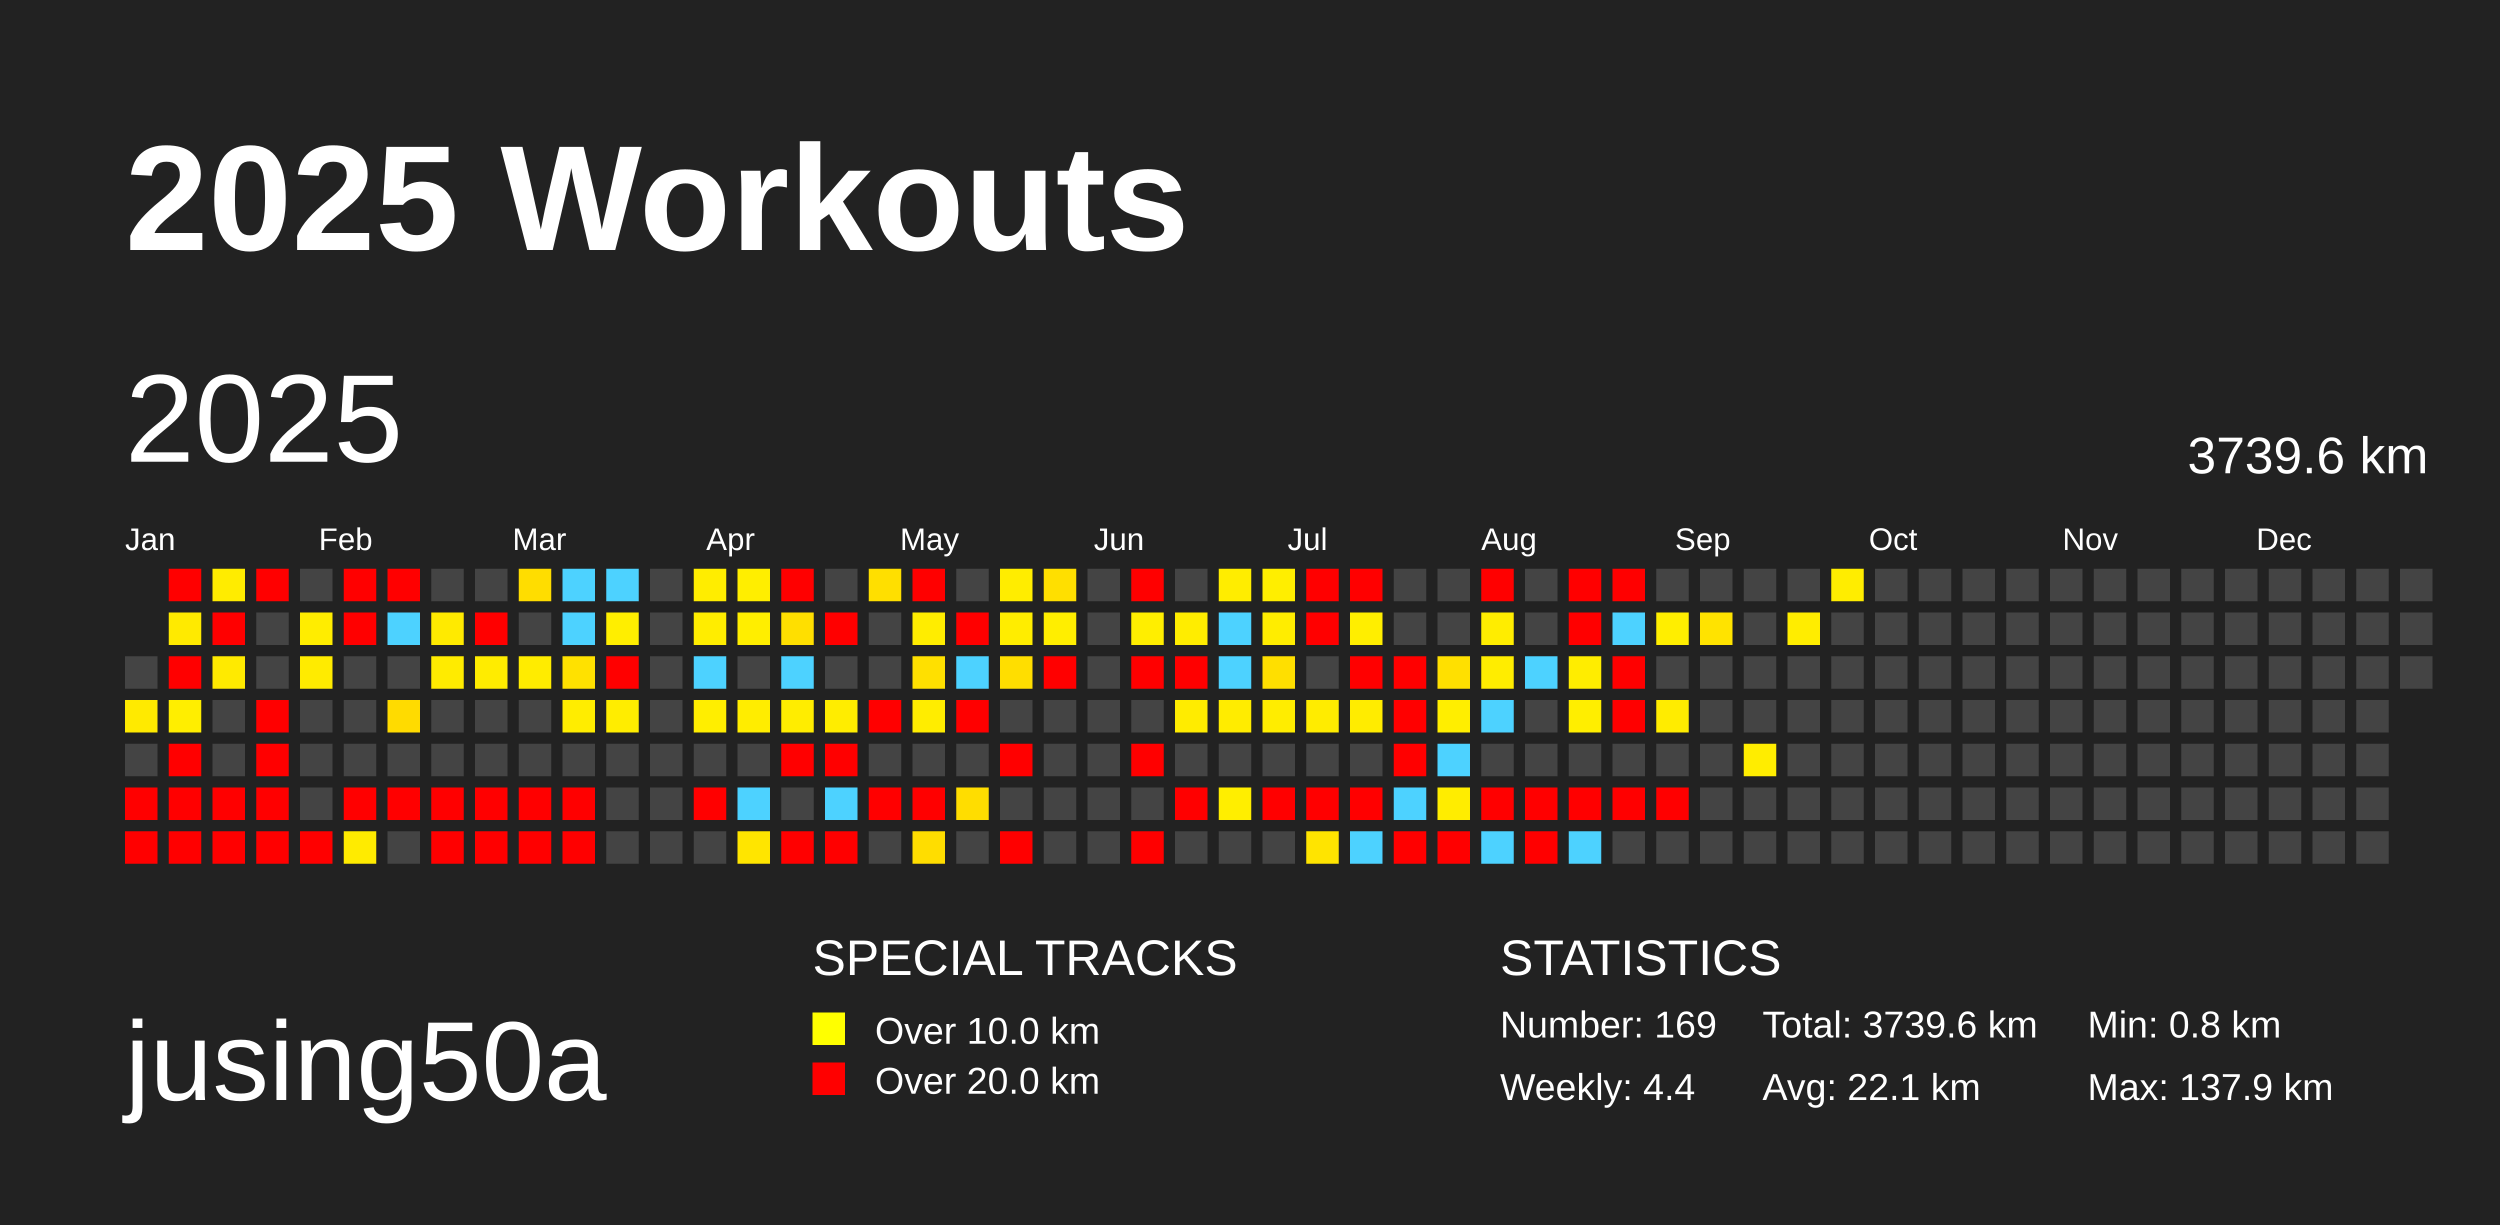
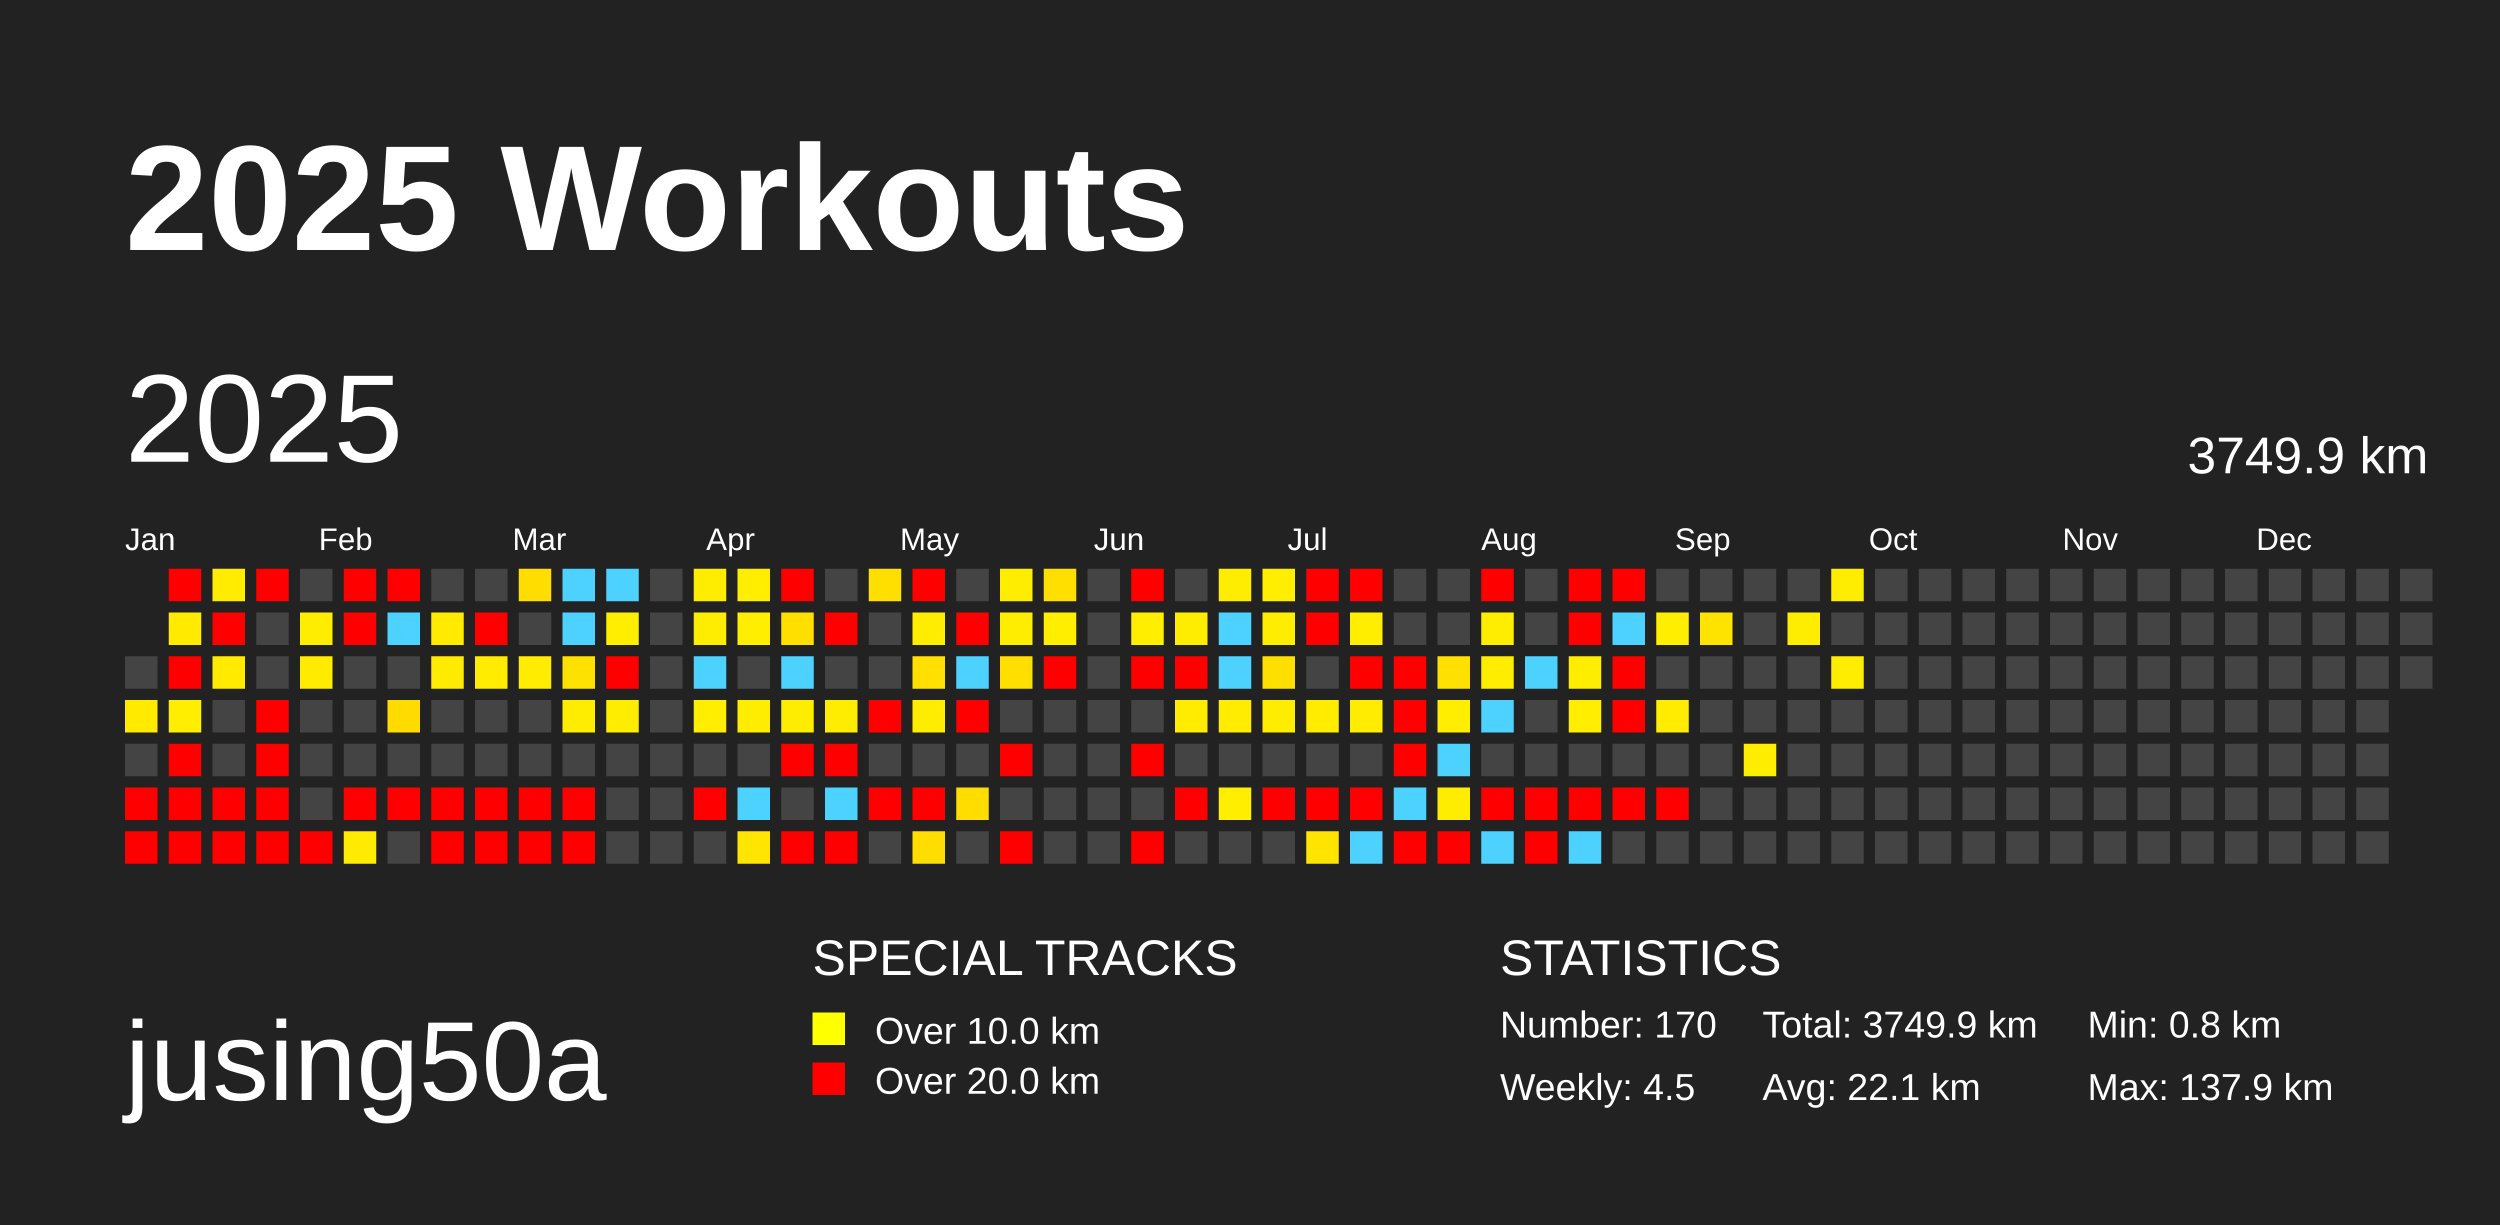
<svg xmlns="http://www.w3.org/2000/svg" baseProfile="full" height="98mm" version="1.1" viewBox="0,0,200,98" width="200mm">
  <defs />
  <rect fill="#222222" height="98" width="200" x="0" y="0" />
  <text fill="#FFFFFF" style="font-size:12px; font-family:Arial; font-weight:bold;" x="10" y="20">2025 Workouts</text>
  <text fill="#FFFFFF" style="font-size:9px; font-family:Arial" x="10" y="88">jusing50a</text>
  <text fill="#FFFFFF" style="font-size:4px; font-family:Arial" x="65" y="78">SPECIAL TRACKS</text>
  <rect fill="yellow" height="2.6" width="2.6" x="65" y="81" />
  <text fill="#FFFFFF" style="font-size:3px; font-family:Arial" x="70" y="83.5">Over 10.0 km</text>
  <rect fill="red" height="2.6" width="2.6" x="65" y="85" />
  <text fill="#FFFFFF" style="font-size:3px; font-family:Arial" x="70" y="87.5">Over 20.0 km</text>
  <text fill="#FFFFFF" style="font-size:4px; font-family:Arial" x="120" y="78">STATISTICS</text>
-   <text fill="#FFFFFF" style="font-size:3px; font-family:Arial" x="120" y="83">Number: 169</text>
-   <text fill="#FFFFFF" style="font-size:3px; font-family:Arial" x="120" y="88">Weekly: 4.4</text>
-   <text fill="#FFFFFF" style="font-size:3px; font-family:Arial" x="141" y="83">Total: 3739.6 km</text>
+   <text fill="#FFFFFF" style="font-size:3px; font-family:Arial" x="120" y="83">Number: 170</text>
+   <text fill="#FFFFFF" style="font-size:3px; font-family:Arial" x="120" y="88">Weekly: 4.5</text>
+   <text fill="#FFFFFF" style="font-size:3px; font-family:Arial" x="141" y="83">Total: 3749.9 km</text>
  <text fill="#FFFFFF" style="font-size:3px; font-family:Arial" x="141" y="88">Avg: 22.1 km</text>
  <text fill="#FFFFFF" style="font-size:3px; font-family:Arial" x="167" y="83">Min: 0.8 km</text>
  <text fill="#FFFFFF" style="font-size:3px; font-family:Arial" x="167" y="88">Max: 137.9 km</text>
  <text dominant-baseline="hanging" fill="#FFFFFF" style="font-size:10.0px; font-family:Arial;" x="10" y="30">2025</text>
-   <text dominant-baseline="hanging" fill="#FFFFFF" style="font-size:4.125px; font-family:Arial;" x="175" y="35">3739.6 km</text>
+   <text dominant-baseline="hanging" fill="#FFFFFF" style="font-size:4.125px; font-family:Arial;" x="175" y="35">3749.9 km</text>
  <text fill="#FFFFFF" style="font-size:2.5px; font-family:Arial" x="10.0" y="44">Jan</text>
  <text fill="#FFFFFF" style="font-size:2.5px; font-family:Arial" x="25.5" y="44">Feb</text>
  <text fill="#FFFFFF" style="font-size:2.5px; font-family:Arial" x="41.0" y="44">Mar</text>
  <text fill="#FFFFFF" style="font-size:2.5px; font-family:Arial" x="56.5" y="44">Apr</text>
  <text fill="#FFFFFF" style="font-size:2.5px; font-family:Arial" x="72.0" y="44">May</text>
  <text fill="#FFFFFF" style="font-size:2.5px; font-family:Arial" x="87.5" y="44">Jun</text>
  <text fill="#FFFFFF" style="font-size:2.5px; font-family:Arial" x="103.0" y="44">Jul</text>
  <text fill="#FFFFFF" style="font-size:2.5px; font-family:Arial" x="118.5" y="44">Aug</text>
  <text fill="#FFFFFF" style="font-size:2.5px; font-family:Arial" x="134.0" y="44">Sep</text>
  <text fill="#FFFFFF" style="font-size:2.5px; font-family:Arial" x="149.5" y="44">Oct</text>
  <text fill="#FFFFFF" style="font-size:2.5px; font-family:Arial" x="165.0" y="44">Nov</text>
  <text fill="#FFFFFF" style="font-size:2.5px; font-family:Arial" x="180.5" y="44">Dec</text>
  <rect fill="#444444" height="2.6" width="2.6" x="10.0" y="52.5" />
  <rect fill="#ffea00" height="2.6" width="2.6" x="10.0" y="56.0" />
  <rect fill="#444444" height="2.6" width="2.6" x="10.0" y="59.5" />
  <rect fill="red" height="2.6" width="2.6" x="10.0" y="63.0" />
  <rect fill="red" height="2.6" width="2.6" x="10.0" y="66.5" />
  <rect fill="red" height="2.6" width="2.6" x="13.5" y="45.5" />
  <rect fill="#ffea00" height="2.6" width="2.6" x="13.5" y="49.0" />
  <rect fill="red" height="2.6" width="2.6" x="13.5" y="52.5" />
  <rect fill="#ffee00" height="2.6" width="2.6" x="13.5" y="56.0" />
  <rect fill="red" height="2.6" width="2.6" x="13.5" y="59.5" />
  <rect fill="red" height="2.6" width="2.6" x="13.5" y="63.0" />
  <rect fill="red" height="2.6" width="2.6" x="13.5" y="66.5" />
  <rect fill="#ffec00" height="2.6" width="2.6" x="17.0" y="45.5" />
  <rect fill="red" height="2.6" width="2.6" x="17.0" y="49.0" />
  <rect fill="#ffea00" height="2.6" width="2.6" x="17.0" y="52.5" />
  <rect fill="#444444" height="2.6" width="2.6" x="17.0" y="56.0" />
  <rect fill="#444444" height="2.6" width="2.6" x="17.0" y="59.5" />
  <rect fill="red" height="2.6" width="2.6" x="17.0" y="63.0" />
  <rect fill="red" height="2.6" width="2.6" x="17.0" y="66.5" />
  <rect fill="red" height="2.6" width="2.6" x="20.5" y="45.5" />
  <rect fill="#444444" height="2.6" width="2.6" x="20.5" y="49.0" />
  <rect fill="#444444" height="2.6" width="2.6" x="20.5" y="52.5" />
  <rect fill="red" height="2.6" width="2.6" x="20.5" y="56.0" />
  <rect fill="red" height="2.6" width="2.6" x="20.5" y="59.5" />
  <rect fill="red" height="2.6" width="2.6" x="20.5" y="63.0" />
  <rect fill="red" height="2.6" width="2.6" x="20.5" y="66.5" />
  <rect fill="#444444" height="2.6" width="2.6" x="24.0" y="45.5" />
  <rect fill="#ffed00" height="2.6" width="2.6" x="24.0" y="49.0" />
  <rect fill="#ffeb00" height="2.6" width="2.6" x="24.0" y="52.5" />
  <rect fill="#444444" height="2.6" width="2.6" x="24.0" y="56.0" />
  <rect fill="#444444" height="2.6" width="2.6" x="24.0" y="59.5" />
  <rect fill="#444444" height="2.6" width="2.6" x="24.0" y="63.0" />
  <rect fill="red" height="2.6" width="2.6" x="24.0" y="66.5" />
  <rect fill="red" height="2.6" width="2.6" x="27.5" y="45.5" />
  <rect fill="red" height="2.6" width="2.6" x="27.5" y="49.0" />
  <rect fill="#444444" height="2.6" width="2.6" x="27.5" y="52.5" />
  <rect fill="#444444" height="2.6" width="2.6" x="27.5" y="56.0" />
  <rect fill="#444444" height="2.6" width="2.6" x="27.5" y="59.5" />
  <rect fill="red" height="2.6" width="2.6" x="27.5" y="63.0" />
  <rect fill="#ffeb00" height="2.6" width="2.6" x="27.5" y="66.5" />
  <rect fill="red" height="2.6" width="2.6" x="31.0" y="45.5" />
  <rect fill="#4dd2ff" height="2.6" width="2.6" x="31.0" y="49.0" />
  <rect fill="#444444" height="2.6" width="2.6" x="31.0" y="52.5" />
  <rect fill="#ffdb00" height="2.6" width="2.6" x="31.0" y="56.0" />
  <rect fill="#444444" height="2.6" width="2.6" x="31.0" y="59.5" />
  <rect fill="red" height="2.6" width="2.6" x="31.0" y="63.0" />
  <rect fill="#444444" height="2.6" width="2.6" x="31.0" y="66.5" />
  <rect fill="#444444" height="2.6" width="2.6" x="34.5" y="45.5" />
  <rect fill="#ffea00" height="2.6" width="2.6" x="34.5" y="49.0" />
  <rect fill="#ffeb00" height="2.6" width="2.6" x="34.5" y="52.5" />
  <rect fill="#444444" height="2.6" width="2.6" x="34.5" y="56.0" />
  <rect fill="#444444" height="2.6" width="2.6" x="34.5" y="59.5" />
  <rect fill="red" height="2.6" width="2.6" x="34.5" y="63.0" />
  <rect fill="red" height="2.6" width="2.6" x="34.5" y="66.5" />
  <rect fill="#444444" height="2.6" width="2.6" x="38.0" y="45.5" />
  <rect fill="red" height="2.6" width="2.6" x="38.0" y="49.0" />
  <rect fill="#ffec00" height="2.6" width="2.6" x="38.0" y="52.5" />
  <rect fill="#444444" height="2.6" width="2.6" x="38.0" y="56.0" />
  <rect fill="#444444" height="2.6" width="2.6" x="38.0" y="59.5" />
  <rect fill="red" height="2.6" width="2.6" x="38.0" y="63.0" />
  <rect fill="red" height="2.6" width="2.6" x="38.0" y="66.5" />
  <rect fill="#ffdd00" height="2.6" width="2.6" x="41.5" y="45.5" />
  <rect fill="#444444" height="2.6" width="2.6" x="41.5" y="49.0" />
  <rect fill="#ffec00" height="2.6" width="2.6" x="41.5" y="52.5" />
  <rect fill="#444444" height="2.6" width="2.6" x="41.5" y="56.0" />
  <rect fill="#444444" height="2.6" width="2.6" x="41.5" y="59.5" />
  <rect fill="red" height="2.6" width="2.6" x="41.5" y="63.0" />
  <rect fill="red" height="2.6" width="2.6" x="41.5" y="66.5" />
  <rect fill="#4dd2ff" height="2.6" width="2.6" x="45.0" y="45.5" />
  <rect fill="#4dd2ff" height="2.6" width="2.6" x="45.0" y="49.0" />
  <rect fill="#ffe100" height="2.6" width="2.6" x="45.0" y="52.5" />
  <rect fill="#ffed00" height="2.6" width="2.6" x="45.0" y="56.0" />
  <rect fill="#444444" height="2.6" width="2.6" x="45.0" y="59.5" />
  <rect fill="red" height="2.6" width="2.6" x="45.0" y="63.0" />
  <rect fill="red" height="2.6" width="2.6" x="45.0" y="66.5" />
  <rect fill="#4dd2ff" height="2.6" width="2.6" x="48.5" y="45.5" />
  <rect fill="#ffee00" height="2.6" width="2.6" x="48.5" y="49.0" />
  <rect fill="red" height="2.6" width="2.6" x="48.5" y="52.5" />
  <rect fill="#ffed00" height="2.6" width="2.6" x="48.5" y="56.0" />
  <rect fill="#444444" height="2.6" width="2.6" x="48.5" y="59.5" />
  <rect fill="#444444" height="2.6" width="2.6" x="48.5" y="63.0" />
  <rect fill="#444444" height="2.6" width="2.6" x="48.5" y="66.5" />
  <rect fill="#444444" height="2.6" width="2.6" x="52.0" y="45.5" />
  <rect fill="#444444" height="2.6" width="2.6" x="52.0" y="49.0" />
  <rect fill="#444444" height="2.6" width="2.6" x="52.0" y="52.5" />
  <rect fill="#444444" height="2.6" width="2.6" x="52.0" y="56.0" />
  <rect fill="#444444" height="2.6" width="2.6" x="52.0" y="59.5" />
  <rect fill="#444444" height="2.6" width="2.6" x="52.0" y="63.0" />
  <rect fill="#444444" height="2.6" width="2.6" x="52.0" y="66.5" />
  <rect fill="#ffed00" height="2.6" width="2.6" x="55.5" y="45.5" />
  <rect fill="#ffed00" height="2.6" width="2.6" x="55.5" y="49.0" />
  <rect fill="#4dd2ff" height="2.6" width="2.6" x="55.5" y="52.5" />
  <rect fill="#ffee00" height="2.6" width="2.6" x="55.5" y="56.0" />
  <rect fill="#444444" height="2.6" width="2.6" x="55.5" y="59.5" />
  <rect fill="red" height="2.6" width="2.6" x="55.5" y="63.0" />
  <rect fill="#444444" height="2.6" width="2.6" x="55.5" y="66.5" />
  <rect fill="#ffee00" height="2.6" width="2.6" x="59.0" y="45.5" />
  <rect fill="#ffee00" height="2.6" width="2.6" x="59.0" y="49.0" />
  <rect fill="#444444" height="2.6" width="2.6" x="59.0" y="52.5" />
  <rect fill="#ffed00" height="2.6" width="2.6" x="59.0" y="56.0" />
  <rect fill="#444444" height="2.6" width="2.6" x="59.0" y="59.5" />
  <rect fill="#4dd2ff" height="2.6" width="2.6" x="59.0" y="63.0" />
  <rect fill="#ffe500" height="2.6" width="2.6" x="59.0" y="66.5" />
  <rect fill="red" height="2.6" width="2.6" x="62.5" y="45.5" />
  <rect fill="#ffdf00" height="2.6" width="2.6" x="62.5" y="49.0" />
  <rect fill="#4dd2ff" height="2.6" width="2.6" x="62.5" y="52.5" />
  <rect fill="#ffed00" height="2.6" width="2.6" x="62.5" y="56.0" />
  <rect fill="red" height="2.6" width="2.6" x="62.5" y="59.5" />
  <rect fill="#444444" height="2.6" width="2.6" x="62.5" y="63.0" />
  <rect fill="red" height="2.6" width="2.6" x="62.5" y="66.5" />
  <rect fill="#444444" height="2.6" width="2.6" x="66.0" y="45.5" />
  <rect fill="red" height="2.6" width="2.6" x="66.0" y="49.0" />
  <rect fill="#444444" height="2.6" width="2.6" x="66.0" y="52.5" />
  <rect fill="#ffed00" height="2.6" width="2.6" x="66.0" y="56.0" />
  <rect fill="red" height="2.6" width="2.6" x="66.0" y="59.5" />
  <rect fill="#4dd2ff" height="2.6" width="2.6" x="66.0" y="63.0" />
  <rect fill="red" height="2.6" width="2.6" x="66.0" y="66.5" />
  <rect fill="#ffdf00" height="2.6" width="2.6" x="69.5" y="45.5" />
  <rect fill="#444444" height="2.6" width="2.6" x="69.5" y="49.0" />
  <rect fill="#444444" height="2.6" width="2.6" x="69.5" y="52.5" />
  <rect fill="red" height="2.6" width="2.6" x="69.5" y="56.0" />
  <rect fill="#444444" height="2.6" width="2.6" x="69.5" y="59.5" />
  <rect fill="red" height="2.6" width="2.6" x="69.5" y="63.0" />
  <rect fill="#444444" height="2.6" width="2.6" x="69.5" y="66.5" />
  <rect fill="red" height="2.6" width="2.6" x="73.0" y="45.5" />
  <rect fill="#ffed00" height="2.6" width="2.6" x="73.0" y="49.0" />
  <rect fill="#ffe000" height="2.6" width="2.6" x="73.0" y="52.5" />
  <rect fill="#ffed00" height="2.6" width="2.6" x="73.0" y="56.0" />
  <rect fill="#444444" height="2.6" width="2.6" x="73.0" y="59.5" />
  <rect fill="red" height="2.6" width="2.6" x="73.0" y="63.0" />
  <rect fill="#ffdd00" height="2.6" width="2.6" x="73.0" y="66.5" />
  <rect fill="#444444" height="2.6" width="2.6" x="76.5" y="45.5" />
  <rect fill="red" height="2.6" width="2.6" x="76.5" y="49.0" />
  <rect fill="#4dd2ff" height="2.6" width="2.6" x="76.5" y="52.5" />
  <rect fill="red" height="2.6" width="2.6" x="76.5" y="56.0" />
  <rect fill="#444444" height="2.6" width="2.6" x="76.5" y="59.5" />
  <rect fill="#ffdd00" height="2.6" width="2.6" x="76.5" y="63.0" />
  <rect fill="#444444" height="2.6" width="2.6" x="76.5" y="66.5" />
  <rect fill="#ffed00" height="2.6" width="2.6" x="80.0" y="45.5" />
  <rect fill="#ffed00" height="2.6" width="2.6" x="80.0" y="49.0" />
  <rect fill="#ffde00" height="2.6" width="2.6" x="80.0" y="52.5" />
  <rect fill="#444444" height="2.6" width="2.6" x="80.0" y="56.0" />
  <rect fill="red" height="2.6" width="2.6" x="80.0" y="59.5" />
  <rect fill="#444444" height="2.6" width="2.6" x="80.0" y="63.0" />
  <rect fill="red" height="2.6" width="2.6" x="80.0" y="66.5" />
  <rect fill="#ffdf00" height="2.6" width="2.6" x="83.5" y="45.5" />
  <rect fill="#ffee00" height="2.6" width="2.6" x="83.5" y="49.0" />
  <rect fill="red" height="2.6" width="2.6" x="83.5" y="52.5" />
  <rect fill="#444444" height="2.6" width="2.6" x="83.5" y="56.0" />
  <rect fill="#444444" height="2.6" width="2.6" x="83.5" y="59.5" />
  <rect fill="#444444" height="2.6" width="2.6" x="83.5" y="63.0" />
  <rect fill="#444444" height="2.6" width="2.6" x="83.5" y="66.5" />
  <rect fill="#444444" height="2.6" width="2.6" x="87.0" y="45.5" />
  <rect fill="#444444" height="2.6" width="2.6" x="87.0" y="49.0" />
  <rect fill="#444444" height="2.6" width="2.6" x="87.0" y="52.5" />
  <rect fill="#444444" height="2.6" width="2.6" x="87.0" y="56.0" />
  <rect fill="#444444" height="2.6" width="2.6" x="87.0" y="59.5" />
  <rect fill="#444444" height="2.6" width="2.6" x="87.0" y="63.0" />
  <rect fill="#444444" height="2.6" width="2.6" x="87.0" y="66.5" />
  <rect fill="red" height="2.6" width="2.6" x="90.5" y="45.5" />
  <rect fill="#ffee00" height="2.6" width="2.6" x="90.5" y="49.0" />
  <rect fill="red" height="2.6" width="2.6" x="90.5" y="52.5" />
  <rect fill="#444444" height="2.6" width="2.6" x="90.5" y="56.0" />
  <rect fill="red" height="2.6" width="2.6" x="90.5" y="59.5" />
  <rect fill="#444444" height="2.6" width="2.6" x="90.5" y="63.0" />
  <rect fill="red" height="2.6" width="2.6" x="90.5" y="66.5" />
  <rect fill="#444444" height="2.6" width="2.6" x="94.0" y="45.5" />
  <rect fill="#ffed00" height="2.6" width="2.6" x="94.0" y="49.0" />
  <rect fill="red" height="2.6" width="2.6" x="94.0" y="52.5" />
  <rect fill="#ffec00" height="2.6" width="2.6" x="94.0" y="56.0" />
  <rect fill="#444444" height="2.6" width="2.6" x="94.0" y="59.5" />
  <rect fill="red" height="2.6" width="2.6" x="94.0" y="63.0" />
  <rect fill="#444444" height="2.6" width="2.6" x="94.0" y="66.5" />
  <rect fill="#ffed00" height="2.6" width="2.6" x="97.5" y="45.5" />
  <rect fill="#4dd2ff" height="2.6" width="2.6" x="97.5" y="49.0" />
  <rect fill="#4dd2ff" height="2.6" width="2.6" x="97.5" y="52.5" />
  <rect fill="#ffec00" height="2.6" width="2.6" x="97.5" y="56.0" />
  <rect fill="#444444" height="2.6" width="2.6" x="97.5" y="59.5" />
  <rect fill="#ffee00" height="2.6" width="2.6" x="97.5" y="63.0" />
  <rect fill="#444444" height="2.6" width="2.6" x="97.5" y="66.5" />
  <rect fill="#ffee00" height="2.6" width="2.6" x="101.0" y="45.5" />
  <rect fill="#ffed00" height="2.6" width="2.6" x="101.0" y="49.0" />
  <rect fill="#ffdf00" height="2.6" width="2.6" x="101.0" y="52.5" />
  <rect fill="#ffed00" height="2.6" width="2.6" x="101.0" y="56.0" />
  <rect fill="#444444" height="2.6" width="2.6" x="101.0" y="59.5" />
  <rect fill="red" height="2.6" width="2.6" x="101.0" y="63.0" />
  <rect fill="#444444" height="2.6" width="2.6" x="101.0" y="66.5" />
  <rect fill="red" height="2.6" width="2.6" x="104.5" y="45.5" />
  <rect fill="red" height="2.6" width="2.6" x="104.5" y="49.0" />
  <rect fill="#444444" height="2.6" width="2.6" x="104.5" y="52.5" />
  <rect fill="#ffec00" height="2.6" width="2.6" x="104.5" y="56.0" />
  <rect fill="#444444" height="2.6" width="2.6" x="104.5" y="59.5" />
  <rect fill="red" height="2.6" width="2.6" x="104.5" y="63.0" />
  <rect fill="#ffe400" height="2.6" width="2.6" x="104.5" y="66.5" />
  <rect fill="red" height="2.6" width="2.6" x="108.0" y="45.5" />
  <rect fill="#ffee00" height="2.6" width="2.6" x="108.0" y="49.0" />
  <rect fill="red" height="2.6" width="2.6" x="108.0" y="52.5" />
  <rect fill="#ffec00" height="2.6" width="2.6" x="108.0" y="56.0" />
  <rect fill="#444444" height="2.6" width="2.6" x="108.0" y="59.5" />
  <rect fill="red" height="2.6" width="2.6" x="108.0" y="63.0" />
  <rect fill="#4dd2ff" height="2.6" width="2.6" x="108.0" y="66.5" />
  <rect fill="#444444" height="2.6" width="2.6" x="111.5" y="45.5" />
  <rect fill="#444444" height="2.6" width="2.6" x="111.5" y="49.0" />
  <rect fill="red" height="2.6" width="2.6" x="111.5" y="52.5" />
  <rect fill="red" height="2.6" width="2.6" x="111.5" y="56.0" />
  <rect fill="red" height="2.6" width="2.6" x="111.5" y="59.5" />
  <rect fill="#4dd2ff" height="2.6" width="2.6" x="111.5" y="63.0" />
  <rect fill="red" height="2.6" width="2.6" x="111.5" y="66.5" />
  <rect fill="#444444" height="2.6" width="2.6" x="115.0" y="45.5" />
  <rect fill="#444444" height="2.6" width="2.6" x="115.0" y="49.0" />
  <rect fill="#ffe000" height="2.6" width="2.6" x="115.0" y="52.5" />
  <rect fill="#ffee00" height="2.6" width="2.6" x="115.0" y="56.0" />
  <rect fill="#4dd2ff" height="2.6" width="2.6" x="115.0" y="59.5" />
  <rect fill="#ffed00" height="2.6" width="2.6" x="115.0" y="63.0" />
  <rect fill="red" height="2.6" width="2.6" x="115.0" y="66.5" />
  <rect fill="red" height="2.6" width="2.6" x="118.5" y="45.5" />
  <rect fill="#ffed00" height="2.6" width="2.6" x="118.5" y="49.0" />
  <rect fill="#ffed00" height="2.6" width="2.6" x="118.5" y="52.5" />
  <rect fill="#4dd2ff" height="2.6" width="2.6" x="118.5" y="56.0" />
  <rect fill="#444444" height="2.6" width="2.6" x="118.5" y="59.5" />
  <rect fill="red" height="2.6" width="2.6" x="118.5" y="63.0" />
  <rect fill="#4dd2ff" height="2.6" width="2.6" x="118.5" y="66.5" />
  <rect fill="#444444" height="2.6" width="2.6" x="122.0" y="45.5" />
  <rect fill="#444444" height="2.6" width="2.6" x="122.0" y="49.0" />
  <rect fill="#4dd2ff" height="2.6" width="2.6" x="122.0" y="52.5" />
  <rect fill="#444444" height="2.6" width="2.6" x="122.0" y="56.0" />
  <rect fill="#444444" height="2.6" width="2.6" x="122.0" y="59.5" />
  <rect fill="red" height="2.6" width="2.6" x="122.0" y="63.0" />
  <rect fill="red" height="2.6" width="2.6" x="122.0" y="66.5" />
  <rect fill="red" height="2.6" width="2.6" x="125.5" y="45.5" />
  <rect fill="red" height="2.6" width="2.6" x="125.5" y="49.0" />
  <rect fill="#ffed00" height="2.6" width="2.6" x="125.5" y="52.5" />
  <rect fill="#ffee00" height="2.6" width="2.6" x="125.5" y="56.0" />
  <rect fill="#444444" height="2.6" width="2.6" x="125.5" y="59.5" />
  <rect fill="red" height="2.6" width="2.6" x="125.5" y="63.0" />
  <rect fill="#4dd2ff" height="2.6" width="2.6" x="125.5" y="66.5" />
  <rect fill="red" height="2.6" width="2.6" x="129.0" y="45.5" />
  <rect fill="#4dd2ff" height="2.6" width="2.6" x="129.0" y="49.0" />
  <rect fill="red" height="2.6" width="2.6" x="129.0" y="52.5" />
  <rect fill="red" height="2.6" width="2.6" x="129.0" y="56.0" />
  <rect fill="#444444" height="2.6" width="2.6" x="129.0" y="59.5" />
  <rect fill="red" height="2.6" width="2.6" x="129.0" y="63.0" />
  <rect fill="#444444" height="2.6" width="2.6" x="129.0" y="66.5" />
  <rect fill="#444444" height="2.6" width="2.6" x="132.5" y="45.5" />
  <rect fill="#ffee00" height="2.6" width="2.6" x="132.5" y="49.0" />
  <rect fill="#444444" height="2.6" width="2.6" x="132.5" y="52.5" />
  <rect fill="#ffec00" height="2.6" width="2.6" x="132.5" y="56.0" />
  <rect fill="#444444" height="2.6" width="2.6" x="132.5" y="59.5" />
  <rect fill="red" height="2.6" width="2.6" x="132.5" y="63.0" />
  <rect fill="#444444" height="2.6" width="2.6" x="132.5" y="66.5" />
  <rect fill="#444444" height="2.6" width="2.6" x="136.0" y="45.5" />
  <rect fill="#ffe300" height="2.6" width="2.6" x="136.0" y="49.0" />
  <rect fill="#444444" height="2.6" width="2.6" x="136.0" y="52.5" />
  <rect fill="#444444" height="2.6" width="2.6" x="136.0" y="56.0" />
  <rect fill="#444444" height="2.6" width="2.6" x="136.0" y="59.5" />
  <rect fill="#444444" height="2.6" width="2.6" x="136.0" y="63.0" />
  <rect fill="#444444" height="2.6" width="2.6" x="136.0" y="66.5" />
  <rect fill="#444444" height="2.6" width="2.6" x="139.5" y="45.5" />
  <rect fill="#444444" height="2.6" width="2.6" x="139.5" y="49.0" />
  <rect fill="#444444" height="2.6" width="2.6" x="139.5" y="52.5" />
  <rect fill="#444444" height="2.6" width="2.6" x="139.5" y="56.0" />
  <rect fill="#ffed00" height="2.6" width="2.6" x="139.5" y="59.5" />
  <rect fill="#444444" height="2.6" width="2.6" x="139.5" y="63.0" />
  <rect fill="#444444" height="2.6" width="2.6" x="139.5" y="66.5" />
  <rect fill="#444444" height="2.6" width="2.6" x="143.0" y="45.5" />
  <rect fill="#ffed00" height="2.6" width="2.6" x="143.0" y="49.0" />
  <rect fill="#444444" height="2.6" width="2.6" x="143.0" y="52.5" />
  <rect fill="#444444" height="2.6" width="2.6" x="143.0" y="56.0" />
  <rect fill="#444444" height="2.6" width="2.6" x="143.0" y="59.5" />
  <rect fill="#444444" height="2.6" width="2.6" x="143.0" y="63.0" />
  <rect fill="#444444" height="2.6" width="2.6" x="143.0" y="66.5" />
  <rect fill="#ffed00" height="2.6" width="2.6" x="146.5" y="45.5" />
  <rect fill="#444444" height="2.6" width="2.6" x="146.5" y="49.0" />
-   <rect fill="#444444" height="2.6" width="2.6" x="146.5" y="52.5" />
+   <rect fill="#ffed00" height="2.6" width="2.6" x="146.5" y="52.5" />
  <rect fill="#444444" height="2.6" width="2.6" x="146.5" y="56.0" />
  <rect fill="#444444" height="2.6" width="2.6" x="146.5" y="59.5" />
  <rect fill="#444444" height="2.6" width="2.6" x="146.5" y="63.0" />
  <rect fill="#444444" height="2.6" width="2.6" x="146.5" y="66.5" />
  <rect fill="#444444" height="2.6" width="2.6" x="150.0" y="45.5" />
  <rect fill="#444444" height="2.6" width="2.6" x="150.0" y="49.0" />
  <rect fill="#444444" height="2.6" width="2.6" x="150.0" y="52.5" />
  <rect fill="#444444" height="2.6" width="2.6" x="150.0" y="56.0" />
  <rect fill="#444444" height="2.6" width="2.6" x="150.0" y="59.5" />
  <rect fill="#444444" height="2.6" width="2.6" x="150.0" y="63.0" />
  <rect fill="#444444" height="2.6" width="2.6" x="150.0" y="66.5" />
  <rect fill="#444444" height="2.6" width="2.6" x="153.5" y="45.5" />
  <rect fill="#444444" height="2.6" width="2.6" x="153.5" y="49.0" />
  <rect fill="#444444" height="2.6" width="2.6" x="153.5" y="52.5" />
  <rect fill="#444444" height="2.6" width="2.6" x="153.5" y="56.0" />
  <rect fill="#444444" height="2.6" width="2.6" x="153.5" y="59.5" />
  <rect fill="#444444" height="2.6" width="2.6" x="153.5" y="63.0" />
  <rect fill="#444444" height="2.6" width="2.6" x="153.5" y="66.5" />
  <rect fill="#444444" height="2.6" width="2.6" x="157.0" y="45.5" />
  <rect fill="#444444" height="2.6" width="2.6" x="157.0" y="49.0" />
  <rect fill="#444444" height="2.6" width="2.6" x="157.0" y="52.5" />
  <rect fill="#444444" height="2.6" width="2.6" x="157.0" y="56.0" />
  <rect fill="#444444" height="2.6" width="2.6" x="157.0" y="59.5" />
  <rect fill="#444444" height="2.6" width="2.6" x="157.0" y="63.0" />
  <rect fill="#444444" height="2.6" width="2.6" x="157.0" y="66.5" />
  <rect fill="#444444" height="2.6" width="2.6" x="160.5" y="45.5" />
  <rect fill="#444444" height="2.6" width="2.6" x="160.5" y="49.0" />
  <rect fill="#444444" height="2.6" width="2.6" x="160.5" y="52.5" />
  <rect fill="#444444" height="2.6" width="2.6" x="160.5" y="56.0" />
  <rect fill="#444444" height="2.6" width="2.6" x="160.5" y="59.5" />
  <rect fill="#444444" height="2.6" width="2.6" x="160.5" y="63.0" />
  <rect fill="#444444" height="2.6" width="2.6" x="160.5" y="66.5" />
  <rect fill="#444444" height="2.6" width="2.6" x="164.0" y="45.5" />
  <rect fill="#444444" height="2.6" width="2.6" x="164.0" y="49.0" />
  <rect fill="#444444" height="2.6" width="2.6" x="164.0" y="52.5" />
  <rect fill="#444444" height="2.6" width="2.6" x="164.0" y="56.0" />
  <rect fill="#444444" height="2.6" width="2.6" x="164.0" y="59.5" />
  <rect fill="#444444" height="2.6" width="2.6" x="164.0" y="63.0" />
  <rect fill="#444444" height="2.6" width="2.6" x="164.0" y="66.5" />
  <rect fill="#444444" height="2.6" width="2.6" x="167.5" y="45.5" />
  <rect fill="#444444" height="2.6" width="2.6" x="167.5" y="49.0" />
  <rect fill="#444444" height="2.6" width="2.6" x="167.5" y="52.5" />
  <rect fill="#444444" height="2.6" width="2.6" x="167.5" y="56.0" />
  <rect fill="#444444" height="2.6" width="2.6" x="167.5" y="59.5" />
  <rect fill="#444444" height="2.6" width="2.6" x="167.5" y="63.0" />
  <rect fill="#444444" height="2.6" width="2.6" x="167.5" y="66.5" />
  <rect fill="#444444" height="2.6" width="2.6" x="171.0" y="45.5" />
  <rect fill="#444444" height="2.6" width="2.6" x="171.0" y="49.0" />
  <rect fill="#444444" height="2.6" width="2.6" x="171.0" y="52.5" />
  <rect fill="#444444" height="2.6" width="2.6" x="171.0" y="56.0" />
  <rect fill="#444444" height="2.6" width="2.6" x="171.0" y="59.5" />
  <rect fill="#444444" height="2.6" width="2.6" x="171.0" y="63.0" />
  <rect fill="#444444" height="2.6" width="2.6" x="171.0" y="66.5" />
  <rect fill="#444444" height="2.6" width="2.6" x="174.5" y="45.5" />
  <rect fill="#444444" height="2.6" width="2.6" x="174.5" y="49.0" />
  <rect fill="#444444" height="2.6" width="2.6" x="174.5" y="52.5" />
  <rect fill="#444444" height="2.6" width="2.6" x="174.5" y="56.0" />
  <rect fill="#444444" height="2.6" width="2.6" x="174.5" y="59.5" />
  <rect fill="#444444" height="2.6" width="2.6" x="174.5" y="63.0" />
  <rect fill="#444444" height="2.6" width="2.6" x="174.5" y="66.5" />
  <rect fill="#444444" height="2.6" width="2.6" x="178.0" y="45.5" />
  <rect fill="#444444" height="2.6" width="2.6" x="178.0" y="49.0" />
  <rect fill="#444444" height="2.6" width="2.6" x="178.0" y="52.5" />
  <rect fill="#444444" height="2.6" width="2.6" x="178.0" y="56.0" />
  <rect fill="#444444" height="2.6" width="2.6" x="178.0" y="59.5" />
  <rect fill="#444444" height="2.6" width="2.6" x="178.0" y="63.0" />
  <rect fill="#444444" height="2.6" width="2.6" x="178.0" y="66.5" />
  <rect fill="#444444" height="2.6" width="2.6" x="181.5" y="45.5" />
  <rect fill="#444444" height="2.6" width="2.6" x="181.5" y="49.0" />
  <rect fill="#444444" height="2.6" width="2.6" x="181.5" y="52.5" />
  <rect fill="#444444" height="2.6" width="2.6" x="181.5" y="56.0" />
  <rect fill="#444444" height="2.6" width="2.6" x="181.5" y="59.5" />
  <rect fill="#444444" height="2.6" width="2.6" x="181.5" y="63.0" />
  <rect fill="#444444" height="2.6" width="2.6" x="181.5" y="66.5" />
  <rect fill="#444444" height="2.6" width="2.6" x="185.0" y="45.5" />
  <rect fill="#444444" height="2.6" width="2.6" x="185.0" y="49.0" />
  <rect fill="#444444" height="2.6" width="2.6" x="185.0" y="52.5" />
  <rect fill="#444444" height="2.6" width="2.6" x="185.0" y="56.0" />
  <rect fill="#444444" height="2.6" width="2.6" x="185.0" y="59.5" />
  <rect fill="#444444" height="2.6" width="2.6" x="185.0" y="63.0" />
  <rect fill="#444444" height="2.6" width="2.6" x="185.0" y="66.5" />
  <rect fill="#444444" height="2.6" width="2.6" x="188.5" y="45.5" />
  <rect fill="#444444" height="2.6" width="2.6" x="188.5" y="49.0" />
  <rect fill="#444444" height="2.6" width="2.6" x="188.5" y="52.5" />
  <rect fill="#444444" height="2.6" width="2.6" x="188.5" y="56.0" />
  <rect fill="#444444" height="2.6" width="2.6" x="188.5" y="59.5" />
  <rect fill="#444444" height="2.6" width="2.6" x="188.5" y="63.0" />
  <rect fill="#444444" height="2.6" width="2.6" x="188.5" y="66.5" />
  <rect fill="#444444" height="2.6" width="2.6" x="192.0" y="45.5" />
  <rect fill="#444444" height="2.6" width="2.6" x="192.0" y="49.0" />
  <rect fill="#444444" height="2.6" width="2.6" x="192.0" y="52.5" />
</svg>
